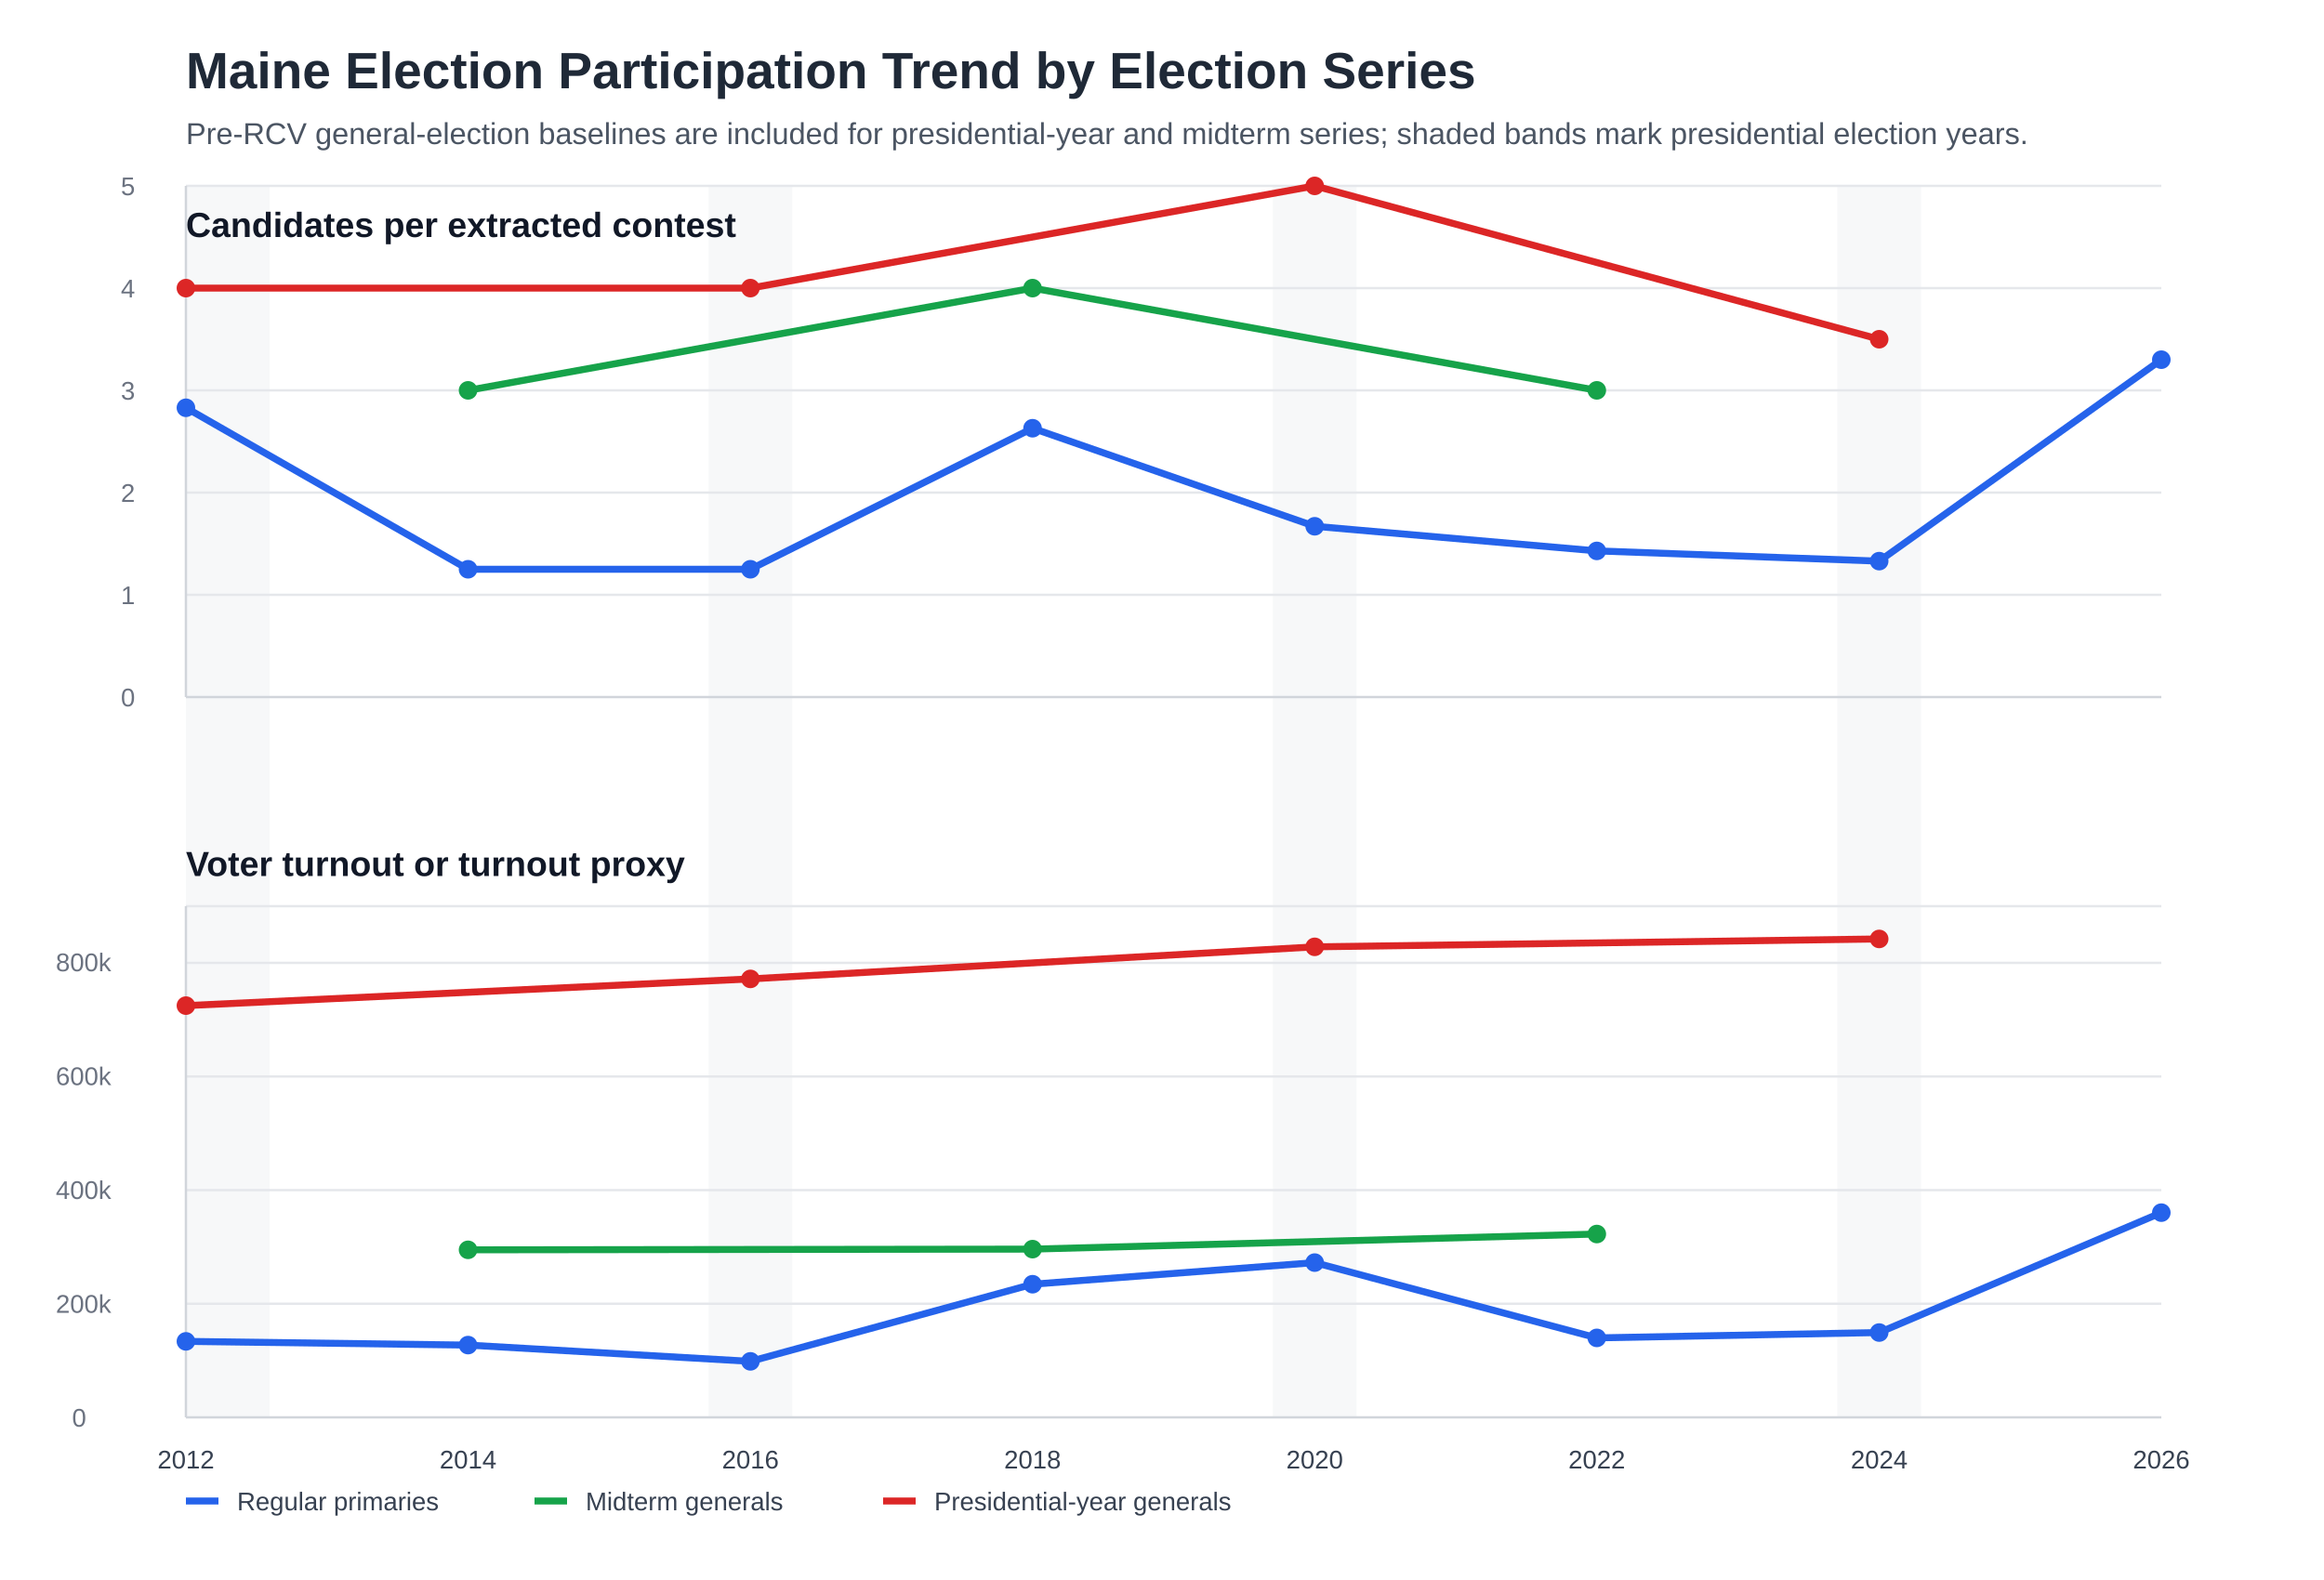
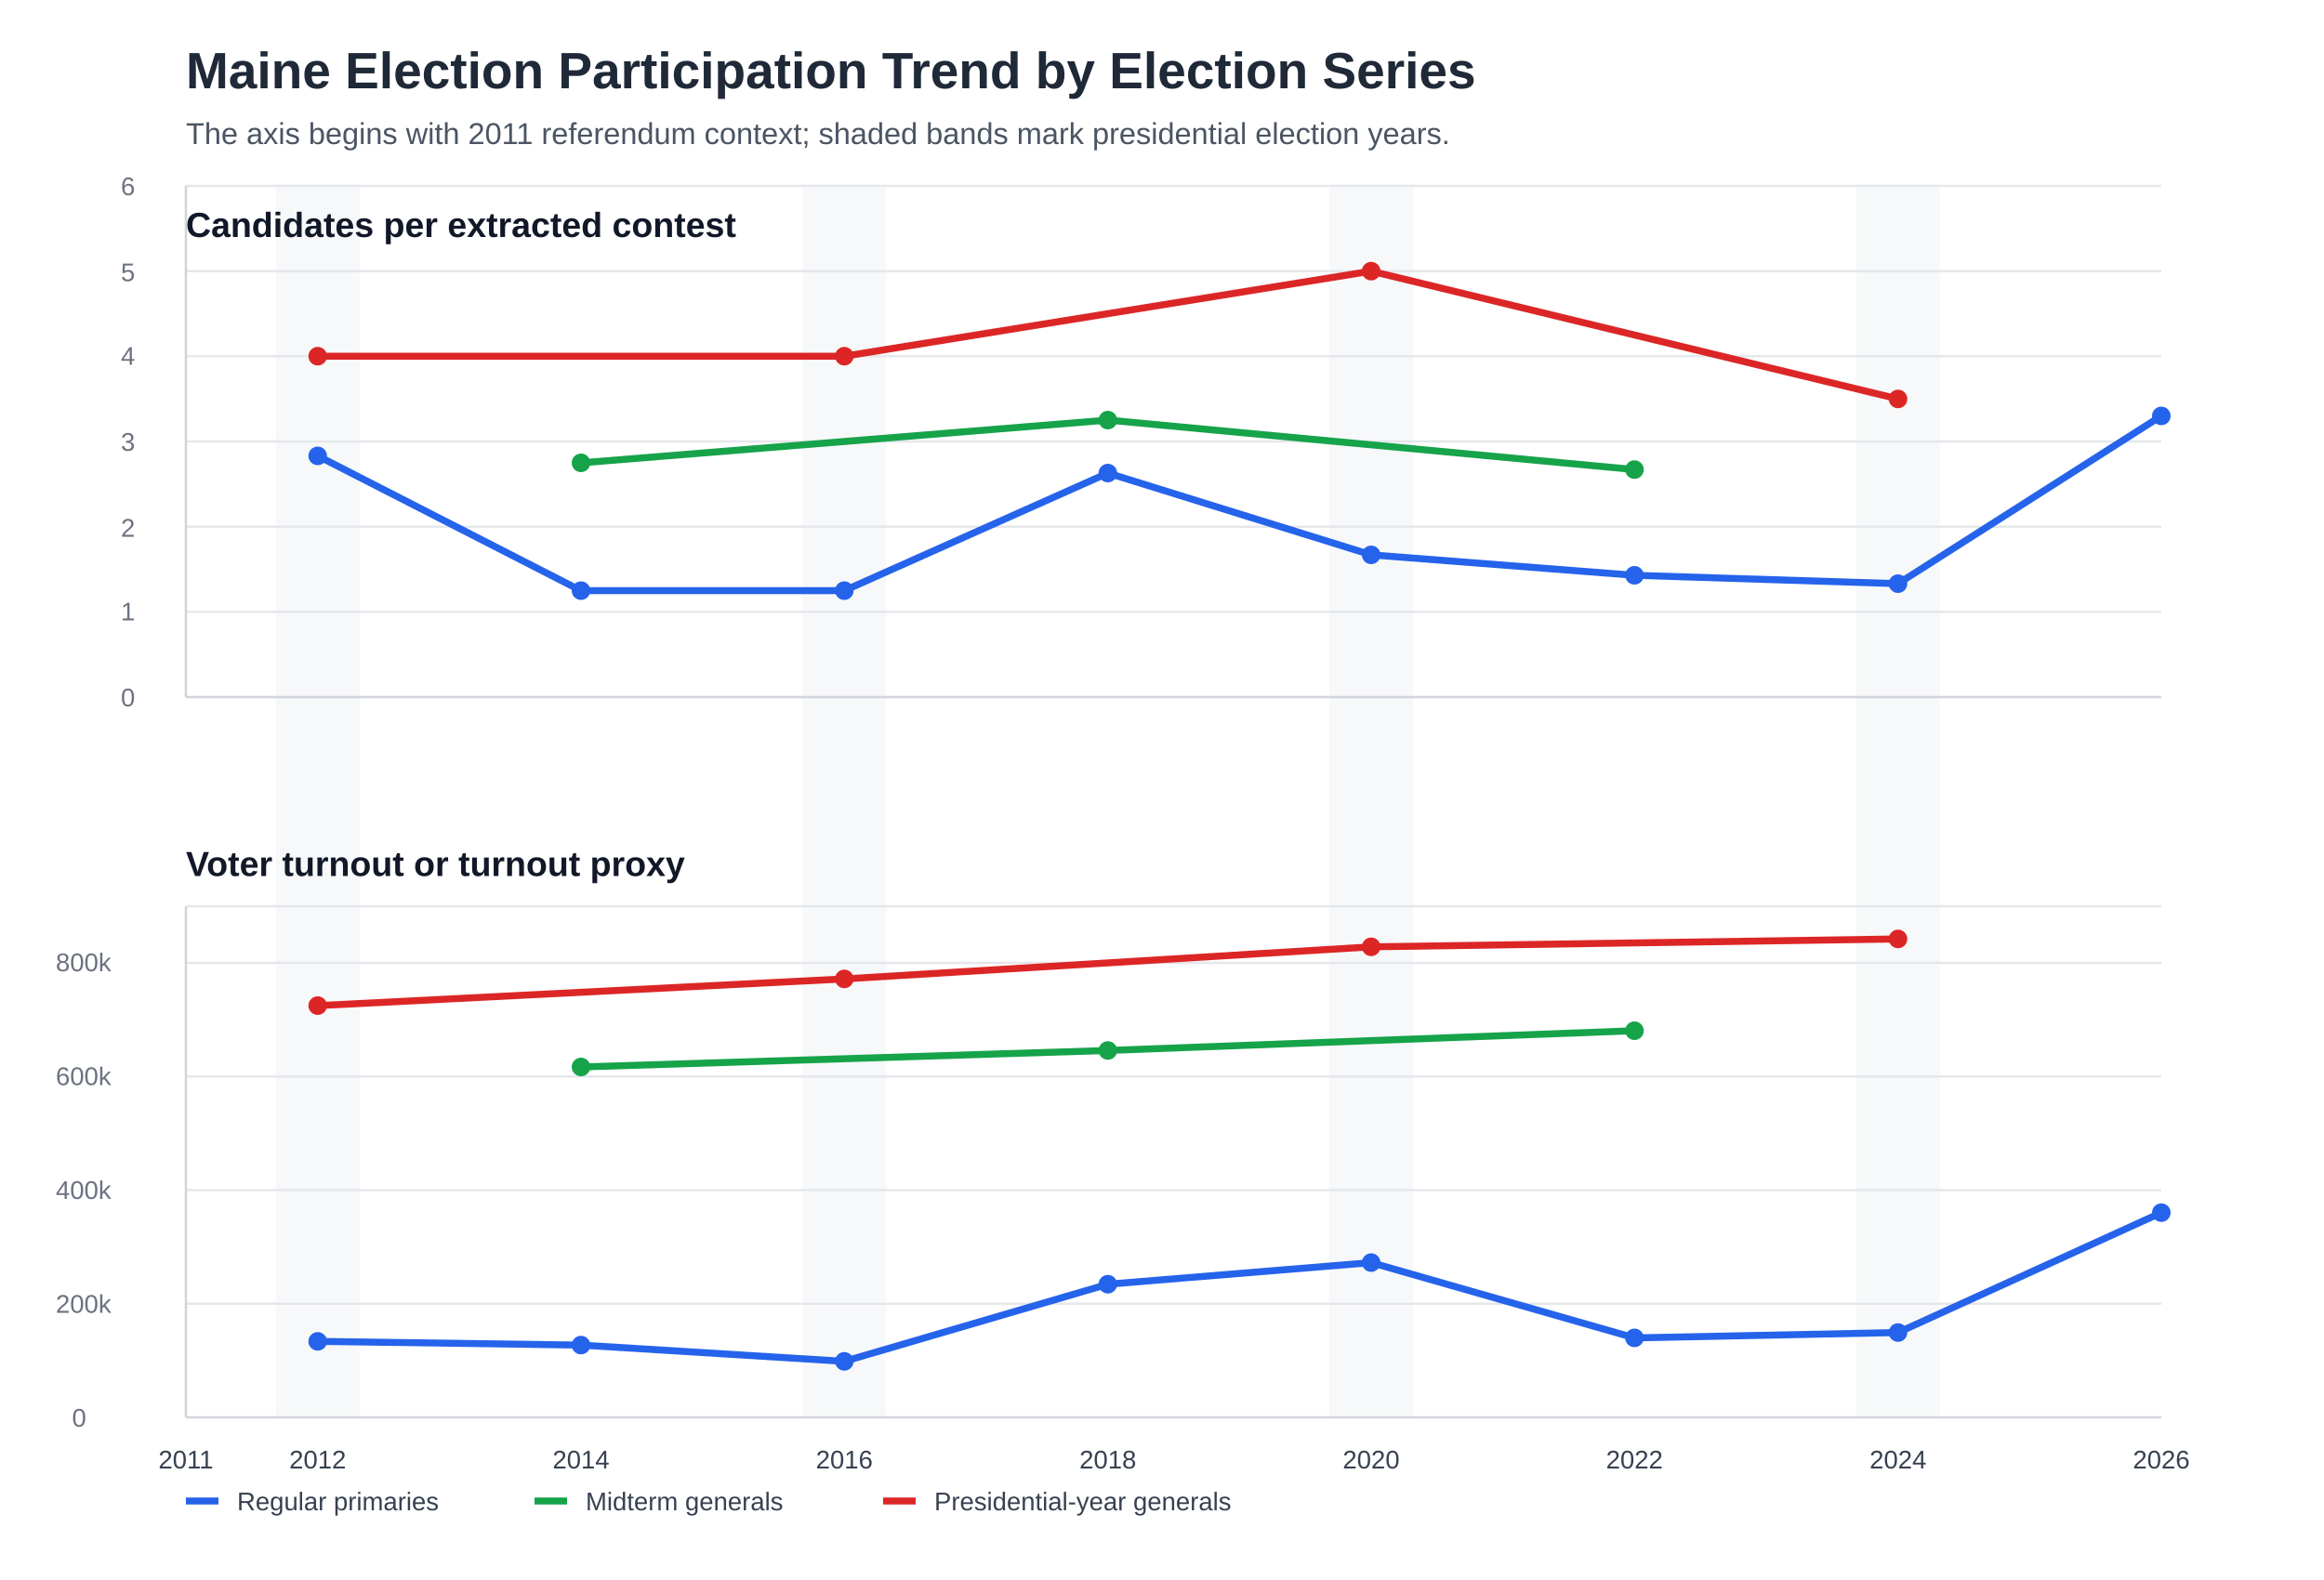
<svg xmlns="http://www.w3.org/2000/svg" width="1000" height="680" viewBox="0 0 1000 680" role="img" aria-labelledby="title desc">
  <rect width="1000" height="680" fill="#ffffff" />
  <text x="80" y="38" font-family="Arial, sans-serif" font-size="22" font-weight="700" fill="#1f2937">Maine Election Participation Trend by Election Series</text>
-   <text x="80" y="62" font-family="Arial, sans-serif" font-size="13" fill="#4b5563">Pre-RCV general-election baselines are included for presidential-year and midterm series; shaded bands mark presidential election years.</text>
+   <text x="80" y="62" font-family="Arial, sans-serif" font-size="13" fill="#4b5563">The axis begins with 2011 referendum context; shaded bands mark presidential election years.</text>
  <g fill="#f3f4f6" opacity="0.65">
-     <rect x="80.0" y="80" width="36" height="530" />
-     <rect x="304.9" y="80" width="36" height="530" />
-     <rect x="547.7" y="80" width="36" height="530" />
-     <rect x="790.6" y="80" width="36" height="530" />
+     <rect x="118.7" y="80" width="36" height="530" />
+     <rect x="345.3" y="80" width="36" height="530" />
+     <rect x="572.0" y="80" width="36" height="530" />
+     <rect x="798.7" y="80" width="36" height="530" />
  </g>
  <line x1="80" y1="300" x2="930" y2="300" stroke="#d1d5db" stroke-width="1" />
-   <line x1="80" y1="256" x2="930" y2="256" stroke="#e5e7eb" stroke-width="1" />
-   <line x1="80" y1="212" x2="930" y2="212" stroke="#e5e7eb" stroke-width="1" />
-   <line x1="80" y1="168" x2="930" y2="168" stroke="#e5e7eb" stroke-width="1" />
-   <line x1="80" y1="124" x2="930" y2="124" stroke="#e5e7eb" stroke-width="1" />
+   <line x1="80" y1="263.3" x2="930" y2="263.3" stroke="#e5e7eb" stroke-width="1" />
+   <line x1="80" y1="226.7" x2="930" y2="226.7" stroke="#e5e7eb" stroke-width="1" />
+   <line x1="80" y1="190" x2="930" y2="190" stroke="#e5e7eb" stroke-width="1" />
+   <line x1="80" y1="153.3" x2="930" y2="153.3" stroke="#e5e7eb" stroke-width="1" />
+   <line x1="80" y1="116.7" x2="930" y2="116.7" stroke="#e5e7eb" stroke-width="1" />
  <line x1="80" y1="80" x2="930" y2="80" stroke="#e5e7eb" stroke-width="1" />
  <line x1="80" y1="80" x2="80" y2="300" stroke="#d1d5db" stroke-width="1" />
  <text x="80" y="102" font-family="Arial, sans-serif" font-size="15" font-weight="700" fill="#111827">Candidates per extracted contest</text>
  <text x="52" y="304" font-family="Arial, sans-serif" font-size="11" fill="#6b7280">0</text>
-   <text x="52" y="260" font-family="Arial, sans-serif" font-size="11" fill="#6b7280">1</text>
-   <text x="52" y="216" font-family="Arial, sans-serif" font-size="11" fill="#6b7280">2</text>
-   <text x="52" y="172" font-family="Arial, sans-serif" font-size="11" fill="#6b7280">3</text>
-   <text x="52" y="128" font-family="Arial, sans-serif" font-size="11" fill="#6b7280">4</text>
-   <text x="52" y="84" font-family="Arial, sans-serif" font-size="11" fill="#6b7280">5</text>
-   <polyline fill="none" stroke="#2563eb" stroke-width="3" points="80.0,175.5 201.4,245.0 322.9,245.0 444.3,184.3 565.7,226.5 687.1,237.1 808.6,241.5 930.0,154.8" />
-   <polyline fill="none" stroke="#16a34a" stroke-width="3" points="201.4,168.0 444.3,124.0 687.1,168.0" />
-   <polyline fill="none" stroke="#dc2626" stroke-width="3" points="80.0,124.0 322.9,124.0 565.7,80.0 808.6,146.0" />
+   <text x="52" y="267" font-family="Arial, sans-serif" font-size="11" fill="#6b7280">1</text>
+   <text x="52" y="231" font-family="Arial, sans-serif" font-size="11" fill="#6b7280">2</text>
+   <text x="52" y="194" font-family="Arial, sans-serif" font-size="11" fill="#6b7280">3</text>
+   <text x="52" y="157" font-family="Arial, sans-serif" font-size="11" fill="#6b7280">4</text>
+   <text x="52" y="121" font-family="Arial, sans-serif" font-size="11" fill="#6b7280">5</text>
+   <text x="52" y="84" font-family="Arial, sans-serif" font-size="11" fill="#6b7280">6</text>
+   <polyline fill="none" stroke="#2563eb" stroke-width="3" points="136.7,196.2 250.0,254.2 363.3,254.2 476.7,203.6 590.0,238.8 703.3,247.6 816.7,251.2 930.0,179.0" />
+   <polyline fill="none" stroke="#16a34a" stroke-width="3" points="250.0,199.2 476.7,180.8 703.3,202.1" />
+   <polyline fill="none" stroke="#dc2626" stroke-width="3" points="136.7,153.3 363.3,153.3 590.0,116.7 816.7,171.7" />
  <g fill="#2563eb">
-     <circle cx="80.0" cy="175.5" r="4" />
-     <circle cx="201.4" cy="245.0" r="4" />
-     <circle cx="322.9" cy="245.0" r="4" />
-     <circle cx="444.3" cy="184.3" r="4" />
-     <circle cx="565.7" cy="226.5" r="4" />
-     <circle cx="687.1" cy="237.1" r="4" />
-     <circle cx="808.6" cy="241.5" r="4" />
-     <circle cx="930.0" cy="154.8" r="4" />
+     <circle cx="136.7" cy="196.2" r="4" />
+     <circle cx="250.0" cy="254.2" r="4" />
+     <circle cx="363.3" cy="254.2" r="4" />
+     <circle cx="476.7" cy="203.6" r="4" />
+     <circle cx="590.0" cy="238.8" r="4" />
+     <circle cx="703.3" cy="247.6" r="4" />
+     <circle cx="816.7" cy="251.2" r="4" />
+     <circle cx="930.0" cy="179.0" r="4" />
  </g>
  <g fill="#16a34a">
-     <circle cx="201.4" cy="168.0" r="4" />
-     <circle cx="444.3" cy="124.0" r="4" />
-     <circle cx="687.1" cy="168.0" r="4" />
+     <circle cx="250.0" cy="199.2" r="4" />
+     <circle cx="476.7" cy="180.8" r="4" />
+     <circle cx="703.3" cy="202.1" r="4" />
  </g>
  <g fill="#dc2626">
-     <circle cx="80.0" cy="124.0" r="4" />
-     <circle cx="322.9" cy="124.0" r="4" />
-     <circle cx="565.7" cy="80.0" r="4" />
-     <circle cx="808.6" cy="146.0" r="4" />
+     <circle cx="136.7" cy="153.3" r="4" />
+     <circle cx="363.3" cy="153.3" r="4" />
+     <circle cx="590.0" cy="116.7" r="4" />
+     <circle cx="816.7" cy="171.7" r="4" />
  </g>
  <line x1="80" y1="610" x2="930" y2="610" stroke="#d1d5db" stroke-width="1" />
  <line x1="80" y1="561.1" x2="930" y2="561.1" stroke="#e5e7eb" stroke-width="1" />
  <line x1="80" y1="512.2" x2="930" y2="512.2" stroke="#e5e7eb" stroke-width="1" />
  <line x1="80" y1="463.3" x2="930" y2="463.3" stroke="#e5e7eb" stroke-width="1" />
  <line x1="80" y1="414.4" x2="930" y2="414.4" stroke="#e5e7eb" stroke-width="1" />
  <line x1="80" y1="390" x2="930" y2="390" stroke="#e5e7eb" stroke-width="1" />
  <line x1="80" y1="390" x2="80" y2="610" stroke="#d1d5db" stroke-width="1" />
  <text x="80" y="377" font-family="Arial, sans-serif" font-size="15" font-weight="700" fill="#111827">Voter turnout or turnout proxy</text>
  <text x="31" y="614" font-family="Arial, sans-serif" font-size="11" fill="#6b7280">0</text>
  <text x="24" y="565" font-family="Arial, sans-serif" font-size="11" fill="#6b7280">200k</text>
  <text x="24" y="516" font-family="Arial, sans-serif" font-size="11" fill="#6b7280">400k</text>
  <text x="24" y="467" font-family="Arial, sans-serif" font-size="11" fill="#6b7280">600k</text>
  <text x="24" y="418" font-family="Arial, sans-serif" font-size="11" fill="#6b7280">800k</text>
-   <polyline fill="none" stroke="#2563eb" stroke-width="3" points="80.0,577.3 201.4,578.9 322.9,585.9 444.3,552.7 565.7,543.4 687.1,575.8 808.6,573.5 930.0,521.9" />
-   <polyline fill="none" stroke="#16a34a" stroke-width="3" points="201.4,537.9 444.3,537.6 687.1,531.1" />
-   <polyline fill="none" stroke="#dc2626" stroke-width="3" points="80.0,432.8 322.9,421.3 565.7,407.5 808.6,404.1" />
+   <polyline fill="none" stroke="#2563eb" stroke-width="3" points="136.7,577.3 250.0,578.9 363.3,585.9 476.7,552.7 590.0,543.4 703.3,575.8 816.7,573.5 930.0,521.9" />
+   <polyline fill="none" stroke="#16a34a" stroke-width="3" points="250.0,459.2 476.7,452.1 703.3,443.6" />
+   <polyline fill="none" stroke="#dc2626" stroke-width="3" points="136.7,432.8 363.3,421.3 590.0,407.5 816.7,404.1" />
  <g fill="#2563eb">
-     <circle cx="80.0" cy="577.3" r="4" />
-     <circle cx="201.4" cy="578.9" r="4" />
-     <circle cx="322.9" cy="585.9" r="4" />
-     <circle cx="444.3" cy="552.7" r="4" />
-     <circle cx="565.7" cy="543.4" r="4" />
-     <circle cx="687.1" cy="575.8" r="4" />
-     <circle cx="808.6" cy="573.5" r="4" />
+     <circle cx="136.7" cy="577.3" r="4" />
+     <circle cx="250.0" cy="578.9" r="4" />
+     <circle cx="363.3" cy="585.9" r="4" />
+     <circle cx="476.7" cy="552.7" r="4" />
+     <circle cx="590.0" cy="543.4" r="4" />
+     <circle cx="703.3" cy="575.8" r="4" />
+     <circle cx="816.7" cy="573.5" r="4" />
    <circle cx="930.0" cy="521.9" r="4" />
  </g>
  <g fill="#16a34a">
-     <circle cx="201.4" cy="537.9" r="4" />
-     <circle cx="444.3" cy="537.6" r="4" />
-     <circle cx="687.1" cy="531.1" r="4" />
+     <circle cx="250.0" cy="459.2" r="4" />
+     <circle cx="476.7" cy="452.1" r="4" />
+     <circle cx="703.3" cy="443.6" r="4" />
  </g>
  <g fill="#dc2626">
-     <circle cx="80.0" cy="432.8" r="4" />
-     <circle cx="322.9" cy="421.3" r="4" />
-     <circle cx="565.7" cy="407.5" r="4" />
-     <circle cx="808.6" cy="404.1" r="4" />
+     <circle cx="136.7" cy="432.8" r="4" />
+     <circle cx="363.3" cy="421.3" r="4" />
+     <circle cx="590.0" cy="407.5" r="4" />
+     <circle cx="816.7" cy="404.1" r="4" />
  </g>
  <g font-family="Arial, sans-serif" font-size="11" fill="#374151">
-     <text x="80.0" y="632" text-anchor="middle">2012</text>
-     <text x="201.4" y="632" text-anchor="middle">2014</text>
-     <text x="322.9" y="632" text-anchor="middle">2016</text>
-     <text x="444.3" y="632" text-anchor="middle">2018</text>
-     <text x="565.7" y="632" text-anchor="middle">2020</text>
-     <text x="687.1" y="632" text-anchor="middle">2022</text>
-     <text x="808.6" y="632" text-anchor="middle">2024</text>
+     <text x="80.0" y="632" text-anchor="middle">2011</text>
+     <text x="136.7" y="632" text-anchor="middle">2012</text>
+     <text x="250.0" y="632" text-anchor="middle">2014</text>
+     <text x="363.3" y="632" text-anchor="middle">2016</text>
+     <text x="476.7" y="632" text-anchor="middle">2018</text>
+     <text x="590.0" y="632" text-anchor="middle">2020</text>
+     <text x="703.3" y="632" text-anchor="middle">2022</text>
+     <text x="816.7" y="632" text-anchor="middle">2024</text>
    <text x="930.0" y="632" text-anchor="middle">2026</text>
  </g>
  <line x1="80" y1="646" x2="94" y2="646" stroke="#2563eb" stroke-width="3" />
  <text x="102" y="650" font-family="Arial, sans-serif" font-size="11" fill="#374151">Regular primaries</text>
  <line x1="230" y1="646" x2="244" y2="646" stroke="#16a34a" stroke-width="3" />
  <text x="252" y="650" font-family="Arial, sans-serif" font-size="11" fill="#374151">Midterm generals</text>
  <line x1="380" y1="646" x2="394" y2="646" stroke="#dc2626" stroke-width="3" />
  <text x="402" y="650" font-family="Arial, sans-serif" font-size="11" fill="#374151">Presidential-year generals</text>
</svg>
